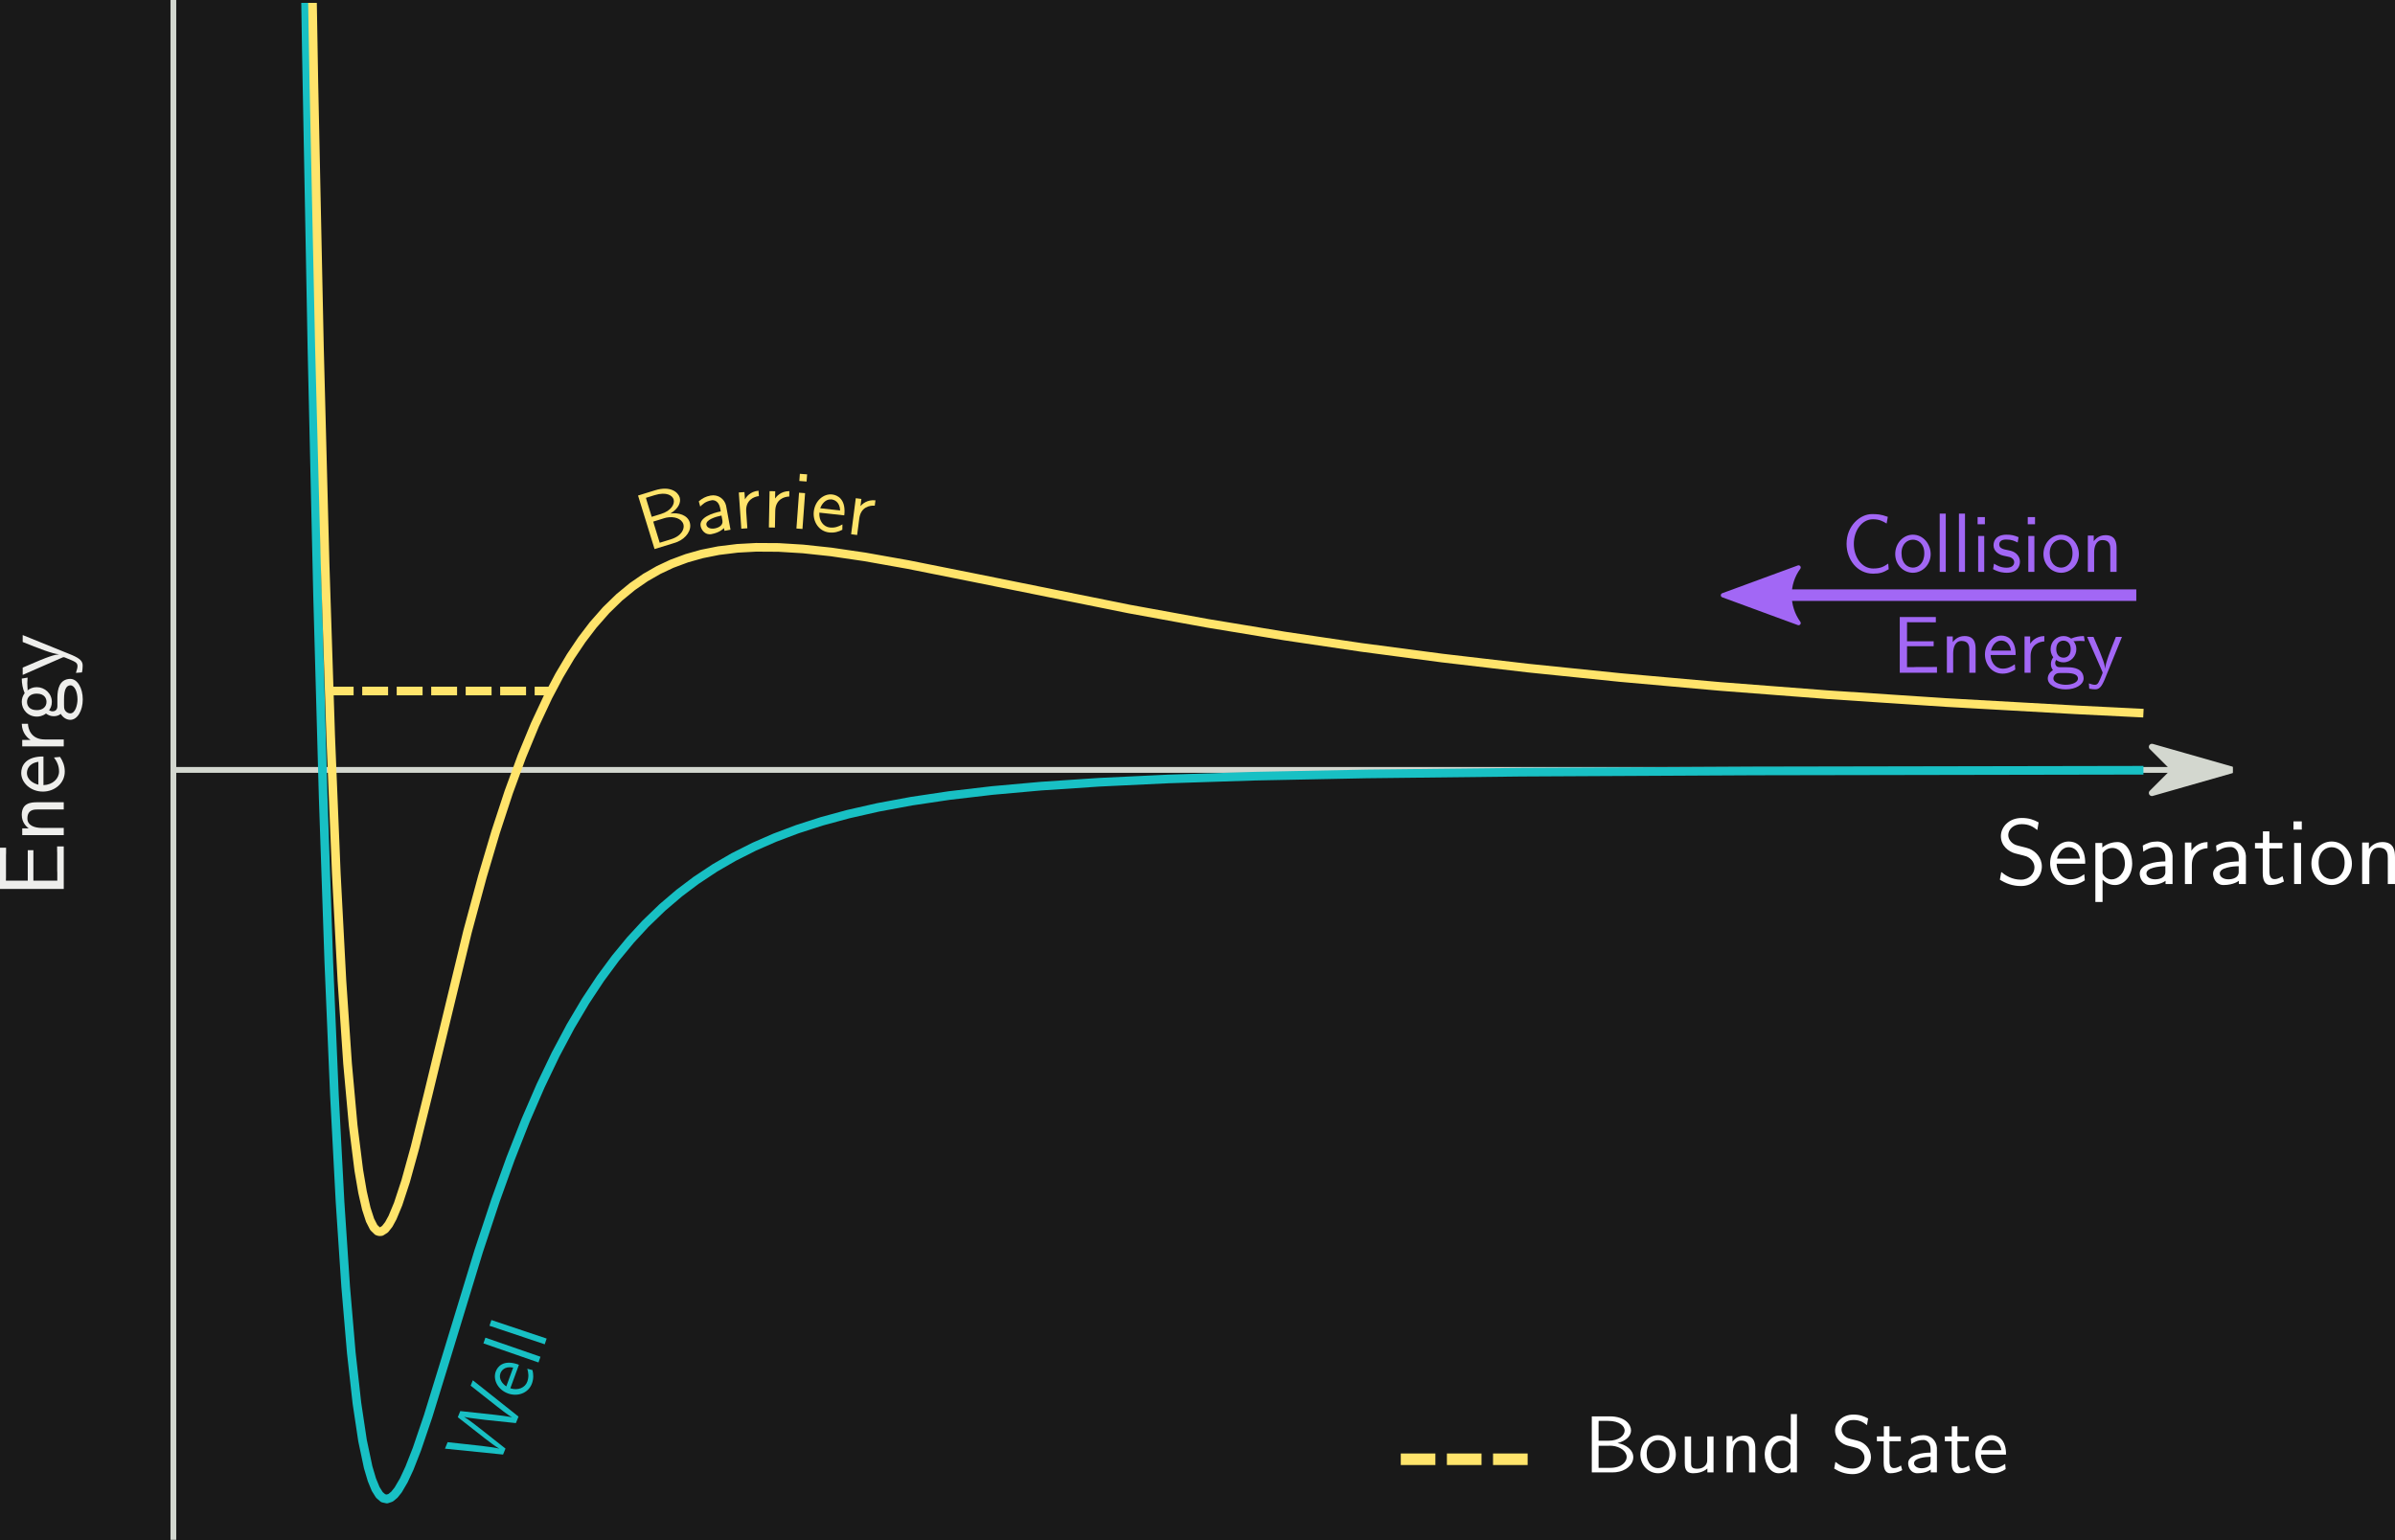
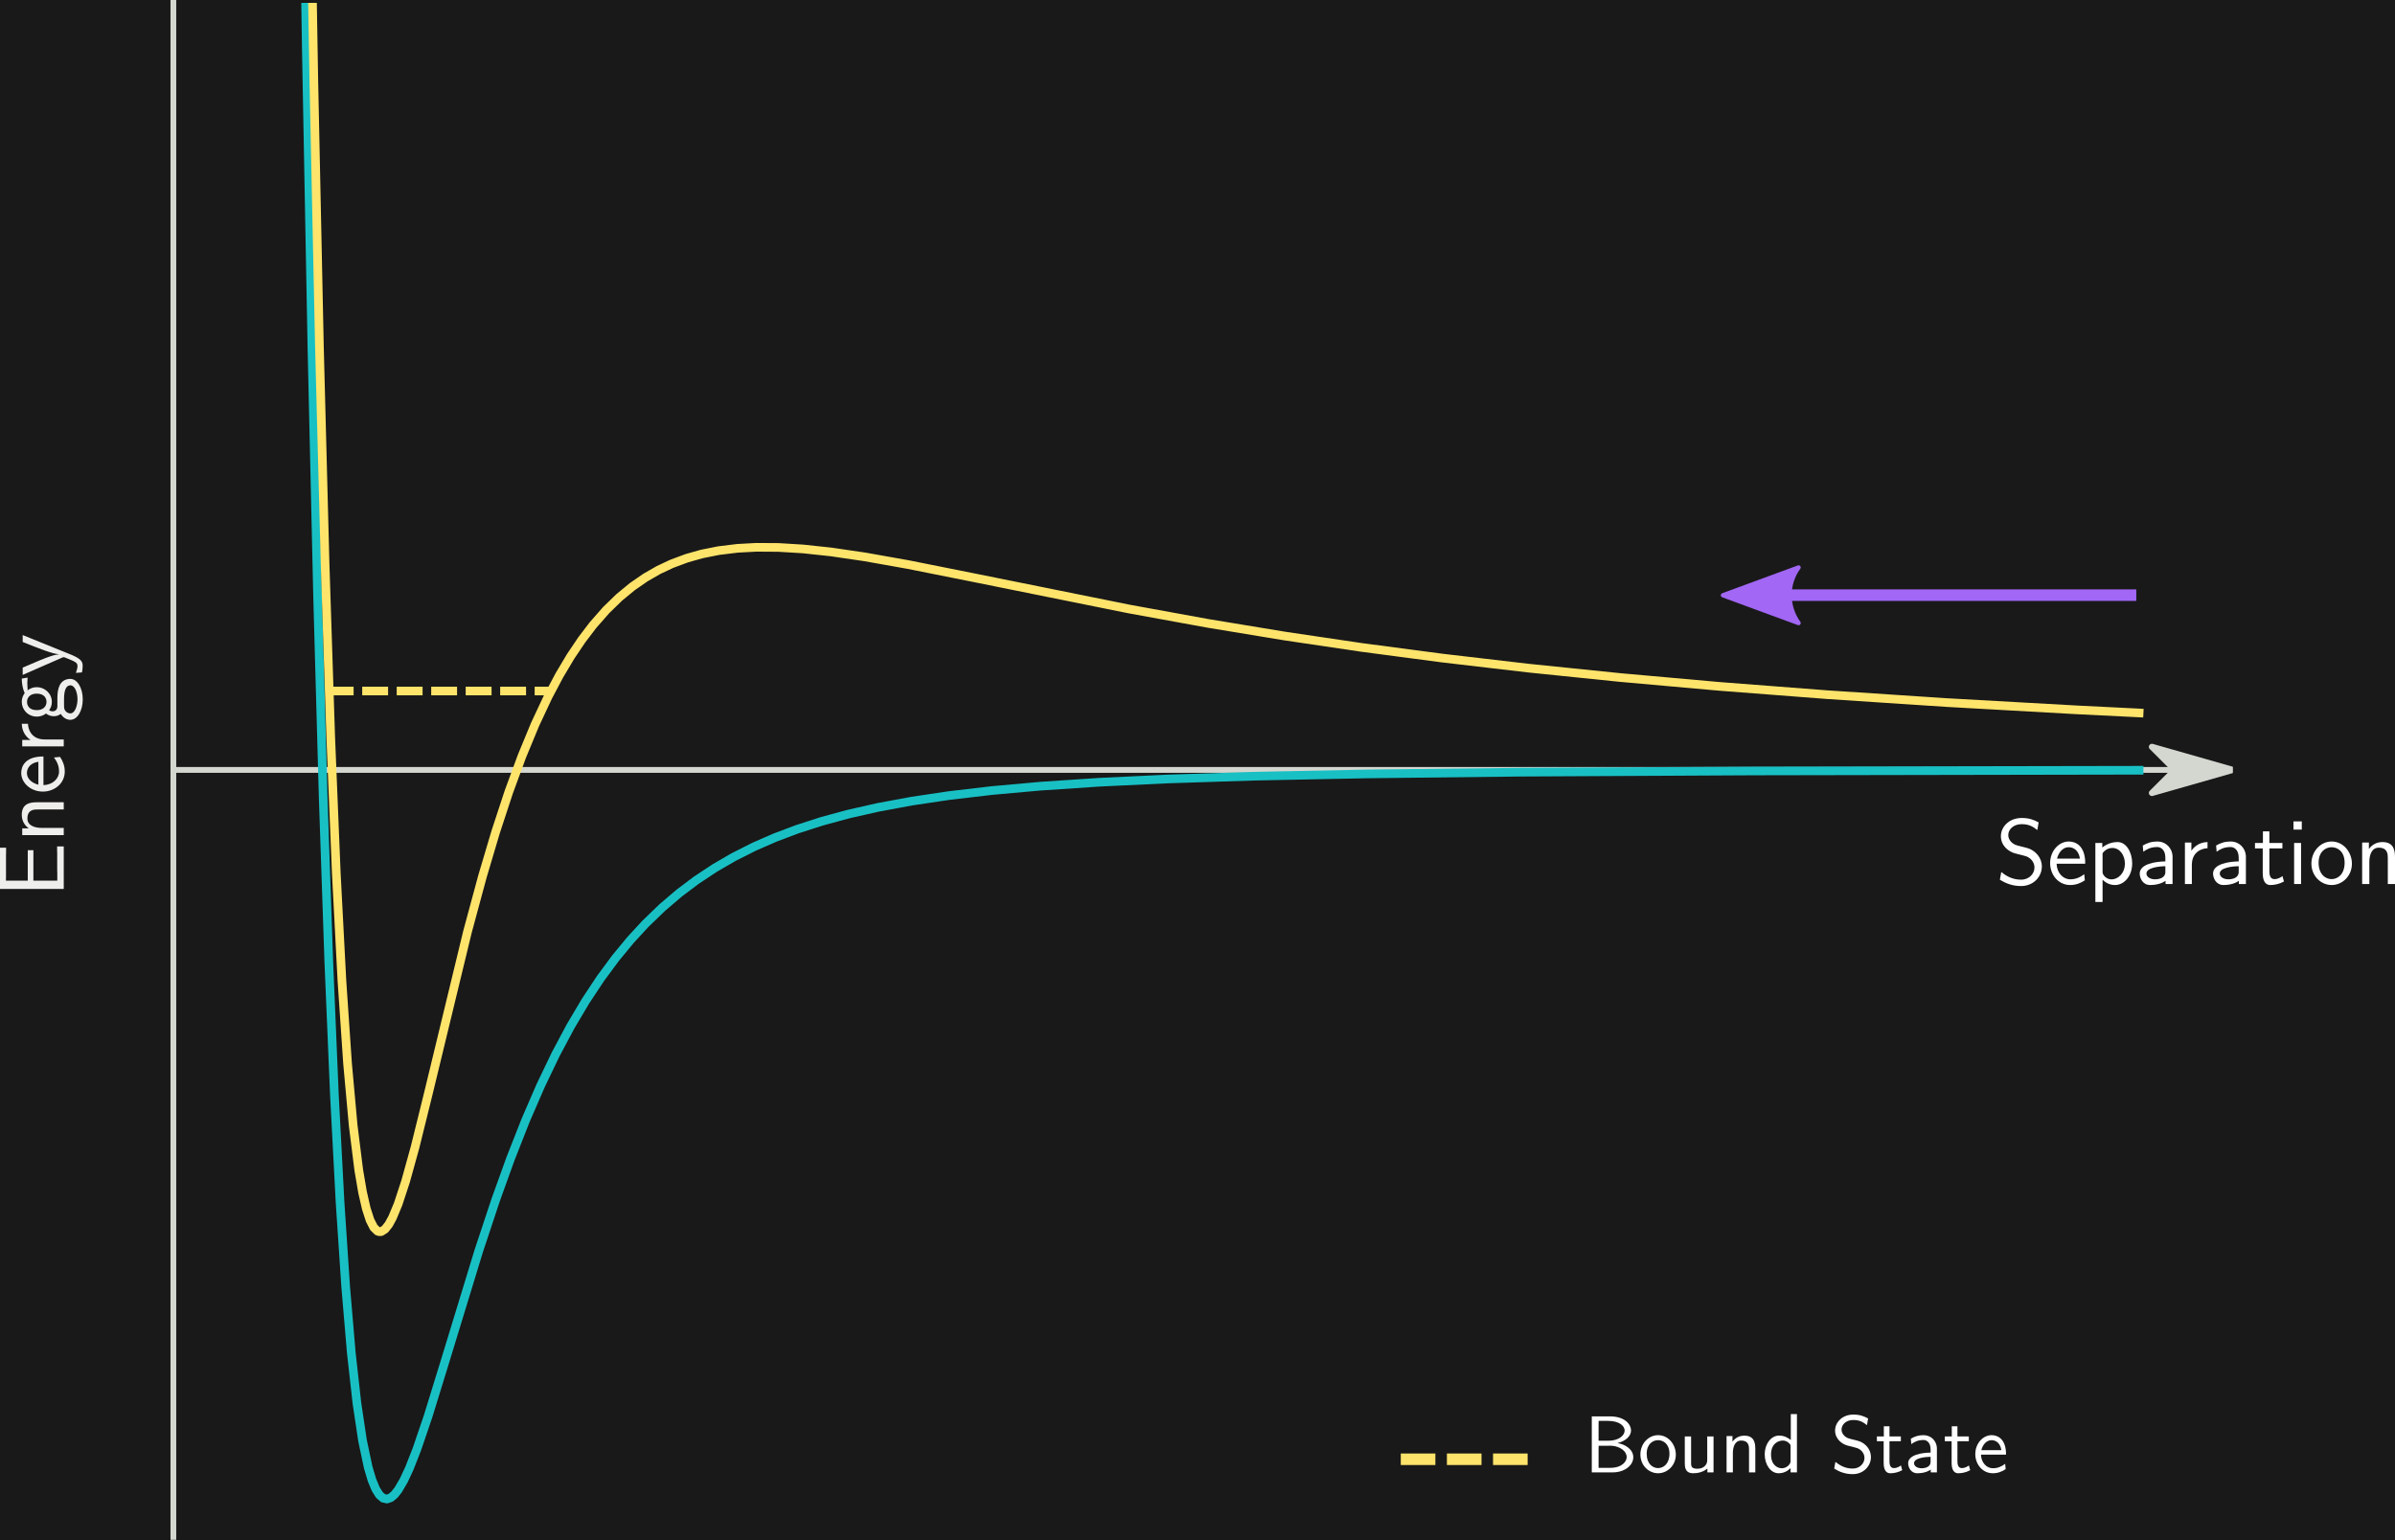
<svg xmlns="http://www.w3.org/2000/svg" height="267.112pt" version="1.1" viewBox="0 0 415.336 267.112" width="415.336pt" id="svg339">
  <defs id="defs6" style="stroke-linecap:butt;stroke-linejoin:round">
    <marker orient="auto" refY="0" refX="0" id="marker1511" style="overflow:visible;stroke-linecap:butt;stroke-linejoin:round">
      <path id="path1033" d="M 0,0 5,-5 -12.5,0 5,5 Z" style="fill:#f62196;fill-opacity:1;fill-rule:evenodd;stroke:#f62196;stroke-width:1pt;stroke-linecap:butt;stroke-linejoin:round;stroke-opacity:1" transform="matrix(0.4,0,0,0.4,4,0)" />
    </marker>
    <marker orient="auto" refY="0" refX="0" id="marker2134" style="overflow:visible;stroke-linecap:butt;stroke-linejoin:round">
      <path id="path2132" d="M 0,0 5,-5 -12.5,0 5,5 Z" style="fill:#d3d7cf;fill-opacity:1;fill-rule:evenodd;stroke:#d3d7cf;stroke-width:1pt;stroke-linecap:butt;stroke-linejoin:round;stroke-opacity:1" transform="matrix(-0.8,0,0,-0.8,-10,0)" />
    </marker>
    <marker orient="auto" refY="0" refX="0" id="Arrow2Mend" style="overflow:visible;stroke-linecap:butt;stroke-linejoin:round">
      <path id="path1329" style="fill:#a267f5;fill-opacity:1;fill-rule:evenodd;stroke:#a267f5;stroke-width:0.625;stroke-linecap:butt;stroke-linejoin:round;stroke-opacity:1" d="M 8.719,4.034 -2.207,0.016 8.719,-4.002 c -1.745,2.372 -1.735,5.617 -6e-7,8.035 z" transform="scale(-0.6)" />
    </marker>
    <marker orient="auto" refY="0" refX="0" id="marker1706" style="overflow:visible;stroke-linecap:butt;stroke-linejoin:round">
      <path id="path1704" d="M 0,0 5,-5 -12.5,0 5,5 Z" style="fill:#000000;fill-opacity:1;fill-rule:evenodd;stroke:#000000;stroke-width:1pt;stroke-linecap:butt;stroke-linejoin:round;stroke-opacity:1" transform="matrix(-0.4,0,0,-0.4,-4,0)" />
    </marker>
    <marker orient="auto" refY="0" refX="0" id="Arrow1Lend" style="overflow:visible;stroke-linecap:butt;stroke-linejoin:round">
      <path id="path1305" d="M 0,0 5,-5 -12.5,0 5,5 Z" style="fill:#000000;fill-opacity:1;fill-rule:evenodd;stroke:#000000;stroke-width:1pt;stroke-linecap:butt;stroke-linejoin:round;stroke-opacity:1" transform="matrix(-0.8,0,0,-0.8,-10,0)" />
    </marker>
    <marker orient="auto" refY="0" refX="0" id="Arrow1Mend" style="overflow:visible;stroke-linecap:butt;stroke-linejoin:round">
      <path id="path1311" d="M 0,0 5,-5 -12.5,0 5,5 Z" style="fill:#f62196;fill-opacity:1;fill-rule:evenodd;stroke:#f62196;stroke-width:1pt;stroke-linecap:butt;stroke-linejoin:round;stroke-opacity:1" transform="matrix(-0.4,0,0,-0.4,-4,0)" />
    </marker>
    <marker orient="auto" refY="0" refX="0" id="Arrow1Mstart" style="overflow:visible;stroke-linecap:butt;stroke-linejoin:round">
      <path id="path1308" d="M 0,0 5,-5 -12.5,0 5,5 Z" style="fill:#000000;fill-opacity:1;fill-rule:evenodd;stroke:#000000;stroke-width:1pt;stroke-linecap:butt;stroke-linejoin:round;stroke-opacity:1" transform="matrix(0.4,0,0,0.4,4,0)" />
    </marker>
    <style type="text/css" id="style4">*{stroke-linecap:butt;stroke-linejoin:round;}</style>
    <clipPath clipPathUnits="userSpaceOnUse" id="clipPath1268" style="stroke-linecap:butt;stroke-linejoin:round">
      <rect id="rect1270" y="107.472" x="57.6" width="357.12" height="200.112" style="stroke-width:0.867;stroke-linecap:butt;stroke-linejoin:round" />
    </clipPath>
  </defs>
  <g id="figure_1" style="stroke-linecap:butt;stroke-linejoin:round" transform="translate(-27.5355,-40.972)">
    <g id="axes_1" style="stroke-linecap:butt;stroke-linejoin:round">
      <rect style="opacity:1;fill:#191919;fill-opacity:1;fill-rule:nonzero;stroke:none;stroke-width:5.287;stroke-linecap:round;stroke-linejoin:miter;stroke-miterlimit:4;stroke-dasharray:none;stroke-dashoffset:0;stroke-opacity:1;paint-order:markers fill stroke" id="rect921" width="423.123" height="276.837" x="22.873" y="35.327" />
      <g id="patch_2" style="stroke-linecap:butt;stroke-linejoin:round" />
      <g id="line2d_19" style="fill:none;fill-opacity:1;stroke:#d3d7cf;stroke-linecap:butt;stroke-linejoin:round;stroke-opacity:1">
        <path clip-path="url(#p95e0666dc2)" d="M 57.6,174.528 H 414.72" style="fill:none;fill-opacity:1;stroke:#d3d7cf;stroke-width:1;stroke-linecap:square;stroke-linejoin:round;stroke-miterlimit:4;stroke-dasharray:none;stroke-opacity:1;marker-end:url(#marker2134)" id="path317" />
      </g>
      <g id="line2d_17" style="stroke-linecap:butt;stroke-linejoin:round">
        <path clip-path="url(#p95e0666dc2)" d="m 79.865,-1 0.792,50.427 0.975,52.01 0.975,42.803 0.975,35.067 0.975,28.567 0.975,23.107 0.975,18.522 0.975,14.675 0.975,11.451 0.975,8.752 0.975,6.497 0.975,4.616 0.65,2.191 0.65,1.578 0.65,1.038 0.65,0.563 0.65,0.146 0.65,-0.219 0.65,-0.538 0.65,-0.815 0.975,-1.663 0.975,-2.096 1.3,-3.313 1.95,-5.735 2.925,-9.494 5.85,-19.158 2.925,-8.819 2.6,-7.223 2.6,-6.611 2.6,-6.005 2.6,-5.425 2.6,-4.883 2.6,-4.385 2.6,-3.93 2.6,-3.52 2.6,-3.151 2.6,-2.821 2.925,-2.822 2.925,-2.493 2.925,-2.205 3.25,-2.154 3.25,-1.884 3.575,-1.804 3.575,-1.562 3.9,-1.47 4.225,-1.36 4.55,-1.239 5.2,-1.18 5.85,-1.086 6.5,-0.969 7.475,-0.876 8.449,-0.759 10.074,-0.673 12.024,-0.573 14.949,-0.481 19.499,-0.392 26.648,-0.3 40.622,-0.213 66.621,-0.122 v 0" style="fill:none;stroke:#18c0c4;stroke-width:1.5;stroke-linecap:square;stroke-linejoin:round;stroke-opacity:1" id="path311" />
      </g>
      <path id="path314" style="fill:none;stroke:#ffe46b;stroke-width:1.5;stroke-linecap:square;stroke-linejoin:round;stroke-opacity:1" d="m 80.999,-1 0.959,55.931 0.975,46.319 0.975,37.431 0.975,30.004 0.975,23.804 0.975,18.633 0.975,14.328 0.975,10.751 0.975,7.786 0.65,3.8 0.65,2.844 0.65,2.006 0.65,1.272 0.65,0.631 0.325,0.101 0.325,-0.029 0.65,-0.412 0.65,-0.831 0.65,-1.191 0.975,-2.35 1.3,-3.957 1.625,-5.87 2.275,-9.198 6.825,-28.201 2.6,-9.622 2.275,-7.663 2.275,-6.928 2.275,-6.203 2.275,-5.509 2.275,-4.859 1.95,-3.685 1.95,-3.277 1.95,-2.902 1.95,-2.559 2.275,-2.592 2.275,-2.211 2.275,-1.872 2.275,-1.571 2.275,-1.304 2.275,-1.069 2.6,-0.968 2.6,-0.734 2.925,-0.585 3.25,-0.398 3.25,-0.177 3.9,0.024 4.225,0.257 4.875,0.522 5.85,0.856 7.475,1.328 11.374,2.271 26.973,5.442 13.649,2.488 13.324,2.199 13.324,1.975 13.974,1.846 14.949,1.746 15.924,1.632 17.224,1.537 18.849,1.452 20.474,1.351 22.749,1.275 10.724,0.532 v 0" clip-path="url(#p95e0666dc2)" />
      <g id="patch_3" style="stroke-width:0.5;stroke-linecap:butt;stroke-linejoin:round;stroke-miterlimit:4;stroke-dasharray:none;fill:#d3d7cf;stroke:#d3d7cf">
        <path d="M 57.6,307.584 V 41.472" style="fill:#d3d7cf;stroke:#d3d7cf;stroke-width:1;stroke-linecap:square;stroke-linejoin:miter;stroke-miterlimit:4;stroke-dasharray:none" id="path320" />
      </g>
      <g id="patch_4" style="stroke-linecap:butt;stroke-linejoin:round" />
-       <g aria-label="Barrier" style="font-style:normal;font-variant:normal;font-weight:normal;font-stretch:normal;font-size:14px;line-height:125%;font-family:'CMU Sans Serif';-inkscape-font-specification:'CMU Sans Serif';letter-spacing:0px;word-spacing:0px;fill:#ffe46b;fill-opacity:1;stroke:none;stroke-width:0.75px;stroke-linecap:butt;stroke-linejoin:miter;stroke-opacity:1" id="text1274">
-         <path d="m 141.048,136.218 3.318,-1.024 c 0.227,-0.07 0.455,-0.14 0.674,-0.237 1.48,-0.618 2.521,-2.038 2.108,-3.376 -0.388,-1.257 -1.941,-1.731 -3.344,-1.532 1.419,-0.863 1.859,-1.951 1.599,-2.794 -0.289,-0.936 -1.655,-2.039 -4.25,-1.238 l -2.97,0.916 z m 0.893,-1.096 -0.978,-3.17 -0.139,-0.499 1.592,-0.491 c 0.227,-0.07 0.451,-0.154 0.686,-0.197 1.295,-0.268 2.636,0.139 2.946,1.142 0.219,0.709 -0.187,2.006 -2.207,2.63 z m -1.387,-4.495 -0.871,-2.823 -0.131,-0.472 1.525,-0.471 c 2.06,-0.636 3.076,0.091 3.274,0.733 0.248,0.803 -0.412,1.988 -2.191,2.537 z" style="fill:#ffe46b;fill-opacity:1;stroke-width:0.75px;stroke-linecap:butt;stroke-linejoin:round" id="path1321" />
-         <path d="m 149.032,132.209 c 0.117,0.633 0.728,1.631 1.884,1.418 1.514,-0.279 2.157,-1.038 2.169,-1.055 l 0.089,0.482 1.046,-0.193 -0.774,-4.199 c -0.282,-1.144 -1.374,-1.968 -2.681,-1.726 -0.867,0.16 -1.46,0.497 -2.05,1.004 l 0.253,0.907 c 0.396,-0.4 0.903,-0.893 1.936,-1.083 0.179,-0.033 0.539,-0.085 0.944,0.253 0.42,0.35 0.507,0.818 0.592,1.201 l 0.086,0.468 c -1.416,0.275 -3.761,1.064 -3.492,2.523 z m 1.003,-0.199 c -0.16,-0.867 1.633,-1.412 2.622,-1.608 l 0.16,0.867 c 0.165,0.895 -0.749,1.263 -1.341,1.372 -0.743,0.137 -1.349,-0.136 -1.44,-0.631 z" style="fill:#ffe46b;fill-opacity:1;stroke-width:0.75px;stroke-linecap:butt;stroke-linejoin:round" id="path1323" />
-         <path d="m 156.093,132.686 1.048,-0.072 -0.199,-2.877 c -0.141,-2.039 1.377,-2.621 2.199,-2.706 l -0.065,-0.936 c -1.479,0.13 -2.153,1.131 -2.353,1.496 l -0.087,-1.257 -0.978,0.068 z" style="fill:#ffe46b;fill-opacity:1;stroke-width:0.75px;stroke-linecap:butt;stroke-linejoin:round" id="path1325" />
-         <path d="m 160.872,132.47 1.05,0.02 0.056,-2.883 c 0.04,-2.044 1.602,-2.489 2.429,-2.501 l 0.018,-0.938 c -1.484,-7.1e-4 -2.245,0.937 -2.475,1.282 l 0.024,-1.26 -0.98,-0.019 z" style="fill:#ffe46b;fill-opacity:1;stroke-width:0.75px;stroke-linecap:butt;stroke-linejoin:round" id="path1327" />
-         <path d="m 165.65,132.654 1.047,0.077 0.455,-6.213 -1.047,-0.077 z m 0.506,-8.245 1.257,0.092 0.091,-1.243 -1.257,-0.092 z" style="fill:#ffe46b;fill-opacity:1;stroke-width:0.75px;stroke-linecap:butt;stroke-linejoin:round" id="path1330" />
-         <path d="m 168.661,129.709 c -0.189,1.726 0.85,3.431 2.673,3.63 0.877,0.096 1.634,-0.131 2.277,-0.469 l 0.017,-0.928 c -0.661,0.378 -1.322,0.63 -2.199,0.534 -1.058,-0.116 -1.904,-1.138 -1.802,-2.577 l 4.314,0.472 0.044,-0.404 c 0.135,-2.394 -1.166,-3.113 -2.154,-3.221 -1.475,-0.161 -2.965,1.098 -3.169,2.963 z m 1.118,-0.568 c 0.228,-0.665 0.899,-1.648 1.956,-1.532 0.404,0.044 1.428,0.339 1.495,1.91 z" style="fill:#ffe46b;fill-opacity:1;stroke-width:0.75px;stroke-linecap:butt;stroke-linejoin:round" id="path1332" />
-         <path d="m 175.137,133.644 1.041,0.135 0.37,-2.86 c 0.262,-2.027 1.864,-2.3 2.687,-2.222 l 0.12,-0.93 c -1.475,-0.163 -2.333,0.686 -2.6,1.005 l 0.162,-1.25 -0.972,-0.126 z" style="fill:#ffe46b;fill-opacity:1;stroke-width:0.75px;stroke-linecap:butt;stroke-linejoin:round" id="path1334" />
-       </g>
-       <g aria-label="Well" style="font-style:normal;font-variant:normal;font-weight:normal;font-stretch:normal;font-size:14px;line-height:125%;font-family:'CMU Sans Serif';-inkscape-font-specification:'CMU Sans Serif';letter-spacing:0px;word-spacing:0px;fill:#18c0c4;fill-opacity:1;stroke:none;stroke-width:0.75px;stroke-linecap:butt;stroke-linejoin:miter;stroke-opacity:1" id="text1278">
-         <path d="m 104.7,292.273 10.075,1.022 0.423,-1.037 -4.439,-3.502 c -0.021,-0.024 -2.199,-1.727 -2.748,-2.012 0.716,0.171 0.716,0.171 3.639,0.53 l 5.349,0.562 0.46,-1.128 -7.925,-6.298 -0.38,0.933 4.633,3.657 c 0.127,0.097 2.005,1.573 2.559,1.844 l -0.358,-0.086 -1.125,-0.171 -1.553,-0.195 -5.952,-0.641 -0.433,1.063 4.63,3.625 c 0.761,0.582 2.015,1.547 2.578,1.836 -0.597,-0.168 -1.529,-0.291 -3.083,-0.485 l -5.89,-0.646 z" style="fill:#18c0c4;fill-opacity:1;stroke-width:0.75px;stroke-linecap:butt;stroke-linejoin:round" id="path1350" />
-         <path d="m 115.62,282.691 c 1.63,0.597 3.534,-0.003 4.165,-1.725 0.303,-0.828 0.265,-1.618 0.09,-2.323 l -0.897,-0.239 c 0.209,0.733 0.294,1.435 -0.009,2.263 -0.366,0.999 -1.561,1.575 -2.934,1.132 l 1.493,-4.075 -0.381,-0.14 c -2.291,-0.705 -3.302,0.386 -3.644,1.319 -0.51,1.393 0.355,3.142 2.117,3.787 z m -0.283,-1.222 c -0.591,-0.381 -1.385,-1.268 -1.019,-2.267 0.14,-0.381 0.672,-1.305 2.213,-0.994 z" style="fill:#18c0c4;fill-opacity:1;stroke-width:0.75px;stroke-linecap:butt;stroke-linejoin:round" id="path1352" />
-         <path d="m 120.921,277.32 0.344,-0.992 -9.55,-3.311 -0.344,0.992 z" style="fill:#18c0c4;fill-opacity:1;stroke-width:0.75px;stroke-linecap:butt;stroke-linejoin:round" id="path1354" />
-         <path d="m 122.001,274.168 0.334,-0.995 -9.582,-3.217 -0.334,0.995 z" style="fill:#18c0c4;fill-opacity:1;stroke-width:0.75px;stroke-linecap:butt;stroke-linejoin:round" id="path1356" />
-       </g>
      <path style="fill:none;fill-rule:evenodd;stroke:none;stroke-width:0.75px;stroke-linecap:butt;stroke-linejoin:miter;stroke-opacity:1" d="m 139.8,136.728 c 17.068,-6.109 23.151,-4.704 46.955,-1.538" id="path1284" />
      <path style="fill:none;fill-rule:evenodd;stroke:none;stroke-width:0.75px;stroke-linecap:butt;stroke-linejoin:miter;stroke-opacity:1" d="m 288.825,86.58 c 34.812,4.411 71.043,6.756 105.855,8.752" id="path1290" />
      <path style="fill:none;fill-rule:evenodd;stroke:none;stroke-width:0.75px;stroke-linecap:butt;stroke-linejoin:miter;stroke-opacity:1" d="m 113.573,296.09 c 3.807,-9.085 7.31,-16.859 15.221,-43.656" id="path1295" />
      <path style="fill:none;fill-rule:evenodd;stroke:#a267f5;stroke-width:2;stroke-linecap:butt;stroke-linejoin:miter;stroke-miterlimit:4;stroke-dasharray:none;stroke-opacity:1;marker-end:url(#Arrow2Mend)" d="M 398.006,144.213 H 328.977" id="path1300" />
-       <g aria-label="Collision Energy" style="font-style:normal;font-variant:normal;font-weight:normal;font-stretch:normal;font-size:14px;line-height:125%;font-family:'CMU Sans Serif';-inkscape-font-specification:'CMU Sans Serif';letter-spacing:0px;word-spacing:0px;fill:#a267f5;fill-opacity:1;stroke:none;stroke-width:0.75px;stroke-linecap:butt;stroke-linejoin:miter;stroke-opacity:1" id="text1928">
-         <path d="m 347.764,135.319 c 0,2.688 1.834,5.166 4.592,5.166 1.176,0 1.736,-0.182 2.716,-0.77 l -0.084,-0.98 c -0.7,0.448 -1.176,0.854 -2.618,0.854 -1.918,0 -3.346,-1.904 -3.346,-4.27 0,-2.352 1.428,-4.27 3.304,-4.27 1.106,0 1.694,0.322 2.38,0.742 l 0.21,-1.162 c -1.246,-0.462 -1.876,-0.476 -2.772,-0.476 -2.002,0 -4.382,1.988 -4.382,5.166 z" style="text-align:end;text-anchor:end;fill:#a267f5;fill-opacity:1;stroke-width:0.75px;stroke-linecap:butt;stroke-linejoin:round" id="path1415" />
-         <path d="m 356.201,137.083 c 0,1.904 1.47,3.248 3.066,3.248 1.596,0 3.08,-1.33 3.08,-3.234 0,-1.75 -1.288,-3.374 -3.08,-3.374 -1.652,0 -3.066,1.456 -3.066,3.36 z m 1.092,-0.14 c 0,-1.694 1.078,-2.352 1.974,-2.352 0.896,0 1.974,0.644 1.974,2.352 0,1.75 -1.036,2.492 -1.974,2.492 -0.924,0 -1.974,-0.728 -1.974,-2.492 z" style="text-align:end;text-anchor:end;fill:#a267f5;fill-opacity:1;stroke-width:0.75px;stroke-linecap:butt;stroke-linejoin:round" id="path1417" />
-         <path d="m 363.915,140.177 h 1.05 v -10.108 h -1.05 z" style="text-align:end;text-anchor:end;fill:#a267f5;fill-opacity:1;stroke-width:0.75px;stroke-linecap:butt;stroke-linejoin:round" id="path1419" />
-         <path d="m 367.251,140.177 h 1.05 v -10.108 h -1.05 z" style="text-align:end;text-anchor:end;fill:#a267f5;fill-opacity:1;stroke-width:0.75px;stroke-linecap:butt;stroke-linejoin:round" id="path1421" />
-         <path d="m 370.587,140.177 h 1.05 v -6.23 h -1.05 z m -0.098,-8.26 h 1.26 v -1.246 h -1.26 z" style="text-align:end;text-anchor:end;fill:#a267f5;fill-opacity:1;stroke-width:0.75px;stroke-linecap:butt;stroke-linejoin:round" id="path1423" />
-         <path d="m 373.167,139.701 c 1.05,0.574 1.904,0.63 2.38,0.63 1.876,0 2.282,-1.162 2.282,-1.932 0,-0.91 -0.644,-1.498 -1.218,-1.75 -0.868,-0.392 -2.366,-0.21 -2.366,-1.232 0,-0.35 0.21,-0.854 1.176,-0.854 1.008,0 1.456,0.252 2.016,0.518 l 0.154,-0.924 c -0.77,-0.322 -1.26,-0.434 -2.044,-0.434 -1.904,0 -2.296,1.106 -2.296,1.848 0,0.98 0.84,1.526 1.456,1.722 0.434,0.14 1.036,0.21 1.344,0.308 0.28,0.084 0.784,0.364 0.784,0.896 0,0.378 -0.252,0.952 -1.302,0.952 -1.134,0 -1.806,-0.476 -2.198,-0.7 z" style="text-align:end;text-anchor:end;fill:#a267f5;fill-opacity:1;stroke-width:0.75px;stroke-linecap:butt;stroke-linejoin:round" id="path1425" />
-         <path d="m 379.283,140.177 h 1.05 v -6.23 h -1.05 z m -0.098,-8.26 h 1.26 v -1.246 h -1.26 z" style="text-align:end;text-anchor:end;fill:#a267f5;fill-opacity:1;stroke-width:0.75px;stroke-linecap:butt;stroke-linejoin:round" id="path1427" />
-         <path d="m 381.905,137.083 c 0,1.904 1.47,3.248 3.066,3.248 1.596,0 3.08,-1.33 3.08,-3.234 0,-1.75 -1.288,-3.374 -3.08,-3.374 -1.652,0 -3.066,1.456 -3.066,3.36 z m 1.092,-0.14 c 0,-1.694 1.078,-2.352 1.974,-2.352 0.896,0 1.974,0.644 1.974,2.352 0,1.75 -1.036,2.492 -1.974,2.492 -0.924,0 -1.974,-0.728 -1.974,-2.492 z" style="text-align:end;text-anchor:end;fill:#a267f5;fill-opacity:1;stroke-width:0.75px;stroke-linecap:butt;stroke-linejoin:round" id="path1429" />
-         <path d="m 389.605,140.177 h 1.092 v -3.36 c 0,-1.036 0.35,-2.156 1.428,-2.156 1.372,0 1.372,1.05 1.372,1.582 v 3.934 h 1.092 v -4.032 c 0,-0.98 -0.126,-2.338 -1.918,-2.338 -1.232,0 -1.848,0.798 -2.044,1.05 v -0.98 h -1.022 z" style="text-align:end;text-anchor:end;fill:#a267f5;fill-opacity:1;stroke-width:0.75px;stroke-linecap:butt;stroke-linejoin:round" id="path1431" />
-         <path d="m 356.988,157.677 h 6.454 v -1.008 h -0.644 l -0.308,0.014 h -2.716 l -0.336,0.014 h -1.19 v -3.626 h 4.62 v -0.854 h -4.62 v -3.318 l 0.49,0.014 h 3.36 l 0.35,0.014 h 0.798 v -0.924 h -6.258 z" style="text-align:end;text-anchor:end;fill:#a267f5;fill-opacity:1;stroke-width:0.75px;stroke-linecap:butt;stroke-linejoin:round" id="path1433" />
-         <path d="m 365.159,157.677 h 1.092 v -3.36 c 0,-1.036 0.35,-2.156 1.428,-2.156 1.372,0 1.372,1.05 1.372,1.582 v 3.934 h 1.092 v -4.032 c 0,-0.98 -0.126,-2.338 -1.918,-2.338 -1.232,0 -1.848,0.798 -2.044,1.05 v -0.98 h -1.022 z" style="text-align:end;text-anchor:end;fill:#a267f5;fill-opacity:1;stroke-width:0.75px;stroke-linecap:butt;stroke-linejoin:round" id="path1435" />
-         <path d="m 371.761,154.513 c 0,1.736 1.218,3.318 3.052,3.318 0.882,0 1.61,-0.308 2.212,-0.714 l -0.084,-0.924 c -0.616,0.448 -1.246,0.77 -2.128,0.77 -1.064,0 -2.016,-0.924 -2.072,-2.366 h 4.34 v -0.406 c -0.126,-2.394 -1.498,-2.968 -2.492,-2.968 -1.484,0 -2.828,1.414 -2.828,3.29 z m 1.05,-0.686 c 0.154,-0.686 0.714,-1.736 1.778,-1.736 0.406,0 1.456,0.182 1.694,1.736 z" style="text-align:end;text-anchor:end;fill:#a267f5;fill-opacity:1;stroke-width:0.75px;stroke-linecap:butt;stroke-linejoin:round" id="path1437" />
-         <path d="m 378.626,157.677 h 1.05 v -2.884 c 0,-2.044 1.554,-2.52 2.38,-2.548 v -0.938 c -1.484,0.028 -2.226,0.98 -2.45,1.33 v -1.26 h -0.98 z" style="text-align:end;text-anchor:end;fill:#a267f5;fill-opacity:1;stroke-width:0.75px;stroke-linecap:butt;stroke-linejoin:round" id="path1439" />
-         <path d="m 382.656,158.671 c 0,1.078 1.386,1.89 3.108,1.89 1.708,0 3.108,-0.812 3.108,-1.904 0,-0.168 -0.028,-0.35 -0.07,-0.518 -0.392,-1.4 -2.1,-1.428 -3.024,-1.428 h -1.05 c -0.672,0 -0.784,-0.476 -0.784,-0.742 0,-0.098 0.014,-0.238 0.154,-0.518 0.308,0.196 0.658,0.42 1.274,0.42 1.302,0 2.24,-1.092 2.24,-2.282 0,-0.602 -0.182,-1.008 -0.546,-1.498 l 0.126,0.112 c 0.252,-0.014 0.686,-0.056 1.05,-0.056 0.28,0 0.546,0.014 0.826,0.042 l -0.154,-0.882 c -0.756,0 -1.498,0.14 -2.198,0.434 l 0.028,0.028 c -0.462,-0.322 -0.854,-0.462 -1.372,-0.462 -1.148,0 -2.226,0.924 -2.226,2.282 0,0.28 0.042,0.84 0.462,1.386 v 0.014 c -0.252,0.336 -0.406,0.714 -0.406,1.176 0,0.448 0.126,0.742 0.35,1.064 -0.546,0.322 -0.896,0.868 -0.896,1.442 z m 0.98,0 c 0,-0.406 0.308,-0.882 0.882,-0.938 l 0.406,-0.014 h 0.882 c 1.512,0 2.086,0.392 2.086,0.966 0,0.644 -1.008,1.078 -2.142,1.078 -0.77,0 -2.114,-0.308 -2.114,-1.092 z m 0.49,-5.082 c 0,-1.19 0.742,-1.484 1.246,-1.484 0.756,0 1.26,0.56 1.26,1.47 0,1.19 -0.742,1.484 -1.246,1.484 -0.756,0 -1.26,-0.56 -1.26,-1.47 z" style="text-align:end;text-anchor:end;fill:#a267f5;fill-opacity:1;stroke-width:0.75px;stroke-linecap:butt;stroke-linejoin:round" id="path1441" />
-         <path d="m 389.474,151.447 2.618,5.978 c 0.056,0.112 0.07,0.168 0.07,0.238 0,0.056 -0.014,0.126 -0.056,0.224 -0.602,1.456 -0.714,1.876 -1.302,1.876 -0.238,0 -0.546,-0.084 -1.022,-0.238 l 0.07,0.91 c 0.336,0.084 0.756,0.112 1.022,0.112 0.644,0 1.05,-0.322 1.61,-1.61 l 3.038,-7.49 h -1.05 c -0.924,2.296 -1.834,4.578 -1.862,5.53 -0.126,-0.798 -0.126,-1.176 -2.03,-5.53 z" style="text-align:end;text-anchor:end;fill:#a267f5;fill-opacity:1;stroke-width:0.75px;stroke-linecap:butt;stroke-linejoin:round" id="path1443" />
-       </g>
      <path style="fill:none;fill-rule:evenodd;stroke:#ffe46b;stroke-width:1.495;stroke-linecap:butt;stroke-linejoin:miter;stroke-miterlimit:4;stroke-dasharray:4.486, 1.495;stroke-dashoffset:0;stroke-opacity:1" d="M 84.371,160.841 H 122.939" id="path1942" />
      <g id="g1971" transform="translate(191.1307,278.1803)" style="stroke-linecap:butt;stroke-linejoin:round">
        <g aria-label="Bound State" style="font-style:normal;font-variant:normal;font-weight:normal;font-stretch:normal;font-size:14px;line-height:125%;font-family:'CMU Sans Serif';-inkscape-font-specification:'CMU Sans Serif';letter-spacing:0px;word-spacing:0px;fill:#ffffff;fill-opacity:1;stroke:none;stroke-width:0.75px;stroke-linecap:butt;stroke-linejoin:miter;stroke-opacity:1" id="text1948">
          <path d="m 112.451,18.204 h 3.472 c 0.238,0 0.476,0 0.714,-0.028 1.596,-0.154 3.01,-1.204 3.01,-2.604 0,-1.316 -1.344,-2.226 -2.744,-2.45 1.61,-0.406 2.352,-1.316 2.352,-2.198 0,-0.98 -0.98,-2.436 -3.696,-2.436 h -3.108 z m 1.176,-0.784 v -3.318 l 0.014,-0.518 h 1.666 c 0.238,0 0.476,-0.014 0.714,0.014 1.316,0.126 2.478,0.91 2.478,1.96 0,0.742 -0.77,1.862 -2.884,1.862 z m 0,-4.704 V 9.762 l 0.014,-0.49 h 1.596 c 2.156,0 2.912,0.994 2.912,1.666 0,0.84 -0.98,1.778 -2.842,1.778 z" style="fill:#ffffff;stroke-width:0.75px;stroke-linecap:butt;stroke-linejoin:round" id="path1467" />
          <path d="m 120.878,15.11 c 0,1.904 1.47,3.248 3.066,3.248 1.596,0 3.08,-1.33 3.08,-3.234 0,-1.75 -1.288,-3.374 -3.08,-3.374 -1.652,0 -3.066,1.456 -3.066,3.36 z m 1.092,-0.14 c 0,-1.694 1.078,-2.352 1.974,-2.352 0.896,0 1.974,0.644 1.974,2.352 0,1.75 -1.036,2.492 -1.974,2.492 -0.924,0 -1.974,-0.728 -1.974,-2.492 z" style="fill:#ffffff;stroke-width:0.75px;stroke-linecap:butt;stroke-linejoin:round" id="path1469" />
          <path d="m 128.578,16.496 c 0,0.728 0,1.862 1.47,1.862 0.77,0 1.722,-0.196 2.45,-0.826 v 0.672 h 1.064 v -6.23 h -1.092 v 3.92 c 0,0.14 0,0.266 -0.014,0.406 -0.07,0.602 -0.616,1.274 -1.666,1.274 -0.952,0 -1.106,-0.308 -1.12,-0.91 v -4.69 h -1.092 z" style="fill:#ffffff;stroke-width:0.75px;stroke-linecap:butt;stroke-linejoin:round" id="path1471" />
          <path d="m 135.824,18.204 h 1.092 v -3.36 c 0,-1.036 0.35,-2.156 1.428,-2.156 1.372,0 1.372,1.05 1.372,1.582 v 3.934 h 1.092 v -4.032 c 0,-0.98 -0.126,-2.338 -1.918,-2.338 -1.232,0 -1.848,0.798 -2.044,1.05 v -0.98 h -1.022 z" style="fill:#ffffff;stroke-width:0.75px;stroke-linecap:butt;stroke-linejoin:round" id="path1473" />
          <path d="m 142.44,15.11 c 0,1.666 0.98,3.248 2.408,3.248 0.924,0 1.596,-0.42 2.072,-0.882 v 0.728 h 1.106 V 8.096 h -1.064 v 4.494 c -0.49,-0.392 -1.148,-0.77 -2.03,-0.77 -1.386,0 -2.492,1.442 -2.492,3.29 z m 1.092,-0.014 c 0,-1.834 1.218,-2.408 2.03,-2.408 h 0.028 c 0.154,0 0.602,0.014 1.036,0.42 0.252,0.238 0.294,0.322 0.294,0.546 v 2.674 c 0,0.434 -0.658,1.162 -1.498,1.162 -0.756,0 -1.89,-0.546 -1.89,-2.394 z" style="fill:#ffffff;stroke-width:0.75px;stroke-linecap:butt;stroke-linejoin:round" id="path1475" />
          <path d="m 154.488,17.546 c 0.882,0.56 1.918,0.966 3.206,0.966 1.918,0 3.164,-1.442 3.164,-2.954 0,-1.4 -0.98,-2.324 -1.876,-2.702 -0.504,-0.21 -1.694,-0.42 -2.1,-0.588 -0.616,-0.252 -1.12,-0.812 -1.12,-1.498 0,-0.826 0.756,-1.652 2.03,-1.652 1.148,0 1.736,0.392 2.38,0.896 l 0.196,-1.162 c -0.728,-0.392 -1.428,-0.672 -2.562,-0.672 -1.974,0 -3.164,1.4 -3.164,2.758 0,1.456 1.162,2.352 2.156,2.618 1.218,0.322 1.4,0.336 1.736,0.462 0.714,0.294 1.204,0.938 1.204,1.68 0,0.91 -0.77,1.848 -2.044,1.848 -1.386,0 -2.324,-0.63 -2.996,-1.162 z" style="fill:#ffffff;stroke-width:0.75px;stroke-linecap:butt;stroke-linejoin:round" id="path1477" />
          <path d="m 161.89,12.8 h 1.176 v 3.766 c 0,1.54 0.686,1.792 1.148,1.792 0.63,0 1.344,-0.14 2.072,-0.532 l -0.224,-0.826 c -0.196,0.14 -0.63,0.462 -1.232,0.462 -0.728,0 -0.756,-0.826 -0.756,-1.218 v -3.444 h 1.974 v -0.826 h -1.974 v -1.764 h -0.98 v 1.764 h -1.204 z" style="fill:#ffffff;stroke-width:0.75px;stroke-linecap:butt;stroke-linejoin:round" id="path1479" />
          <path d="m 167.313,16.622 c 0,0.644 0.42,1.736 1.596,1.736 1.54,0 2.31,-0.63 2.324,-0.644 v 0.49 h 1.064 v -4.27 c -0.07,-1.176 -0.994,-2.184 -2.324,-2.184 -0.882,0 -1.526,0.224 -2.198,0.616 l 0.084,0.938 c 0.462,-0.322 1.05,-0.714 2.1,-0.714 0.182,0 0.546,0.014 0.882,0.42 0.35,0.42 0.35,0.896 0.364,1.288 v 0.476 c -1.442,0.014 -3.892,0.364 -3.892,1.848 z m 1.022,-0.014 c 0,-0.882 1.862,-1.092 2.87,-1.106 v 0.882 c 0,0.91 -0.966,1.106 -1.568,1.106 -0.756,0 -1.302,-0.378 -1.302,-0.882 z" style="fill:#ffffff;stroke-width:0.75px;stroke-linecap:butt;stroke-linejoin:round" id="path1481" />
          <path d="m 173.675,12.8 h 1.176 v 3.766 c 0,1.54 0.686,1.792 1.148,1.792 0.63,0 1.344,-0.14 2.072,-0.532 l -0.224,-0.826 c -0.196,0.14 -0.63,0.462 -1.232,0.462 -0.728,0 -0.756,-0.826 -0.756,-1.218 v -3.444 h 1.974 v -0.826 h -1.974 v -1.764 h -0.98 v 1.764 h -1.204 z" style="fill:#ffffff;stroke-width:0.75px;stroke-linecap:butt;stroke-linejoin:round" id="path1483" />
          <path d="m 178.958,15.04 c 0,1.736 1.218,3.318 3.052,3.318 0.882,0 1.61,-0.308 2.212,-0.714 l -0.084,-0.924 c -0.616,0.448 -1.246,0.77 -2.128,0.77 -1.064,0 -2.016,-0.924 -2.072,-2.366 h 4.34 v -0.406 c -0.126,-2.394 -1.498,-2.968 -2.492,-2.968 -1.484,0 -2.828,1.414 -2.828,3.29 z m 1.05,-0.686 c 0.154,-0.686 0.714,-1.736 1.778,-1.736 0.406,0 1.456,0.182 1.694,1.736 z" style="fill:#ffffff;stroke-width:0.75px;stroke-linecap:butt;stroke-linejoin:round" id="path1485" />
        </g>
        <path id="path1965" d="m 79.325,15.929 h 22.314" style="fill:none;fill-rule:evenodd;stroke:#ffe46b;stroke-width:2;stroke-linecap:butt;stroke-linejoin:miter;stroke-miterlimit:4;stroke-dasharray:6, 2;stroke-dashoffset:0;stroke-opacity:1" />
      </g>
      <g aria-label="Energy" transform="rotate(-90)" style="font-style:normal;font-variant:normal;font-weight:normal;font-stretch:normal;font-size:14px;line-height:125%;font-family:'CMU Sans Serif';-inkscape-font-specification:'CMU Sans Serif';letter-spacing:0px;word-spacing:0px;fill:#eeeeec;fill-opacity:1;stroke:none;stroke-width:0.75px;stroke-linecap:butt;stroke-linejoin:miter;stroke-opacity:1" id="text2110">
        <path d="m -195.174,38.591 h 7.376 v -1.152 h -0.736 l -0.352,0.016 h -3.104 l -0.384,0.016 h -1.36 v -4.144 h 5.28 v -0.976 h -5.28 v -3.792 l 0.56,0.016 h 3.84 l 0.4,0.016 h 0.912 v -1.056 h -7.152 z" style="font-size:16px;fill:#eeeeec;stroke-width:0.75px;stroke-linecap:butt;stroke-linejoin:round" id="path1337" />
        <path d="m -185.836,38.591 h 1.248 v -3.84 c 0,-1.184 0.4,-2.464 1.632,-2.464 1.568,0 1.568,1.2 1.568,1.808 v 4.496 h 1.248 v -4.608 c 0,-1.12 -0.144,-2.672 -2.192,-2.672 -1.408,0 -2.112,0.912 -2.336,1.2 v -1.12 h -1.168 z" style="font-size:16px;fill:#eeeeec;stroke-width:0.75px;stroke-linecap:butt;stroke-linejoin:round" id="path1339" />
        <path d="m -178.29,34.975 c 0,1.984 1.392,3.792 3.488,3.792 1.008,0 1.84,-0.352 2.528,-0.816 l -0.096,-1.056 c -0.704,0.512 -1.424,0.88 -2.432,0.88 -1.216,0 -2.304,-1.056 -2.368,-2.704 h 4.96 v -0.464 c -0.144,-2.736 -1.712,-3.392 -2.848,-3.392 -1.696,0 -3.232,1.616 -3.232,3.76 z m 1.2,-0.784 c 0.176,-0.784 0.816,-1.984 2.032,-1.984 0.464,0 1.664,0.208 1.936,1.984 z" style="font-size:16px;fill:#eeeeec;stroke-width:0.75px;stroke-linecap:butt;stroke-linejoin:round" id="path1341" />
        <path d="m -170.445,38.591 h 1.2 v -3.296 c 0,-2.336 1.776,-2.88 2.72,-2.912 v -1.072 c -1.696,0.032 -2.544,1.12 -2.8,1.52 v -1.44 h -1.12 z" style="font-size:16px;fill:#eeeeec;stroke-width:0.75px;stroke-linecap:butt;stroke-linejoin:round" id="path1343" />
        <path d="m -165.84,39.727 c 0,1.232 1.584,2.16 3.552,2.16 1.952,0 3.552,-0.928 3.552,-2.176 0,-0.192 -0.032,-0.4 -0.08,-0.592 -0.448,-1.6 -2.4,-1.632 -3.456,-1.632 h -1.2 c -0.768,0 -0.896,-0.544 -0.896,-0.848 0,-0.112 0.016,-0.272 0.176,-0.592 0.352,0.224 0.752,0.48 1.456,0.48 1.488,0 2.56,-1.248 2.56,-2.608 0,-0.688 -0.208,-1.152 -0.624,-1.712 l 0.144,0.128 c 0.288,-0.016 0.784,-0.064 1.2,-0.064 0.32,0 0.624,0.016 0.944,0.048 l -0.176,-1.008 c -0.864,0 -1.712,0.16 -2.512,0.496 l 0.032,0.032 c -0.528,-0.368 -0.976,-0.528 -1.568,-0.528 -1.312,0 -2.544,1.056 -2.544,2.608 0,0.32 0.048,0.96 0.528,1.584 v 0.016 c -0.288,0.384 -0.464,0.816 -0.464,1.344 0,0.512 0.144,0.848 0.4,1.216 -0.624,0.368 -1.024,0.992 -1.024,1.648 z m 1.12,0 c 0,-0.464 0.352,-1.008 1.008,-1.072 l 0.464,-0.016 h 1.008 c 1.728,0 2.384,0.448 2.384,1.104 0,0.736 -1.152,1.232 -2.448,1.232 -0.88,0 -2.416,-0.352 -2.416,-1.248 z m 0.56,-5.808 c 0,-1.36 0.848,-1.696 1.424,-1.696 0.864,0 1.44,0.64 1.44,1.68 0,1.36 -0.848,1.696 -1.424,1.696 -0.864,0 -1.44,-0.64 -1.44,-1.68 z" style="font-size:16px;fill:#eeeeec;stroke-width:0.75px;stroke-linecap:butt;stroke-linejoin:round" id="path1345" />
        <path d="m -158.048,31.471 2.992,6.832 c 0.064,0.128 0.08,0.192 0.08,0.272 0,0.064 -0.016,0.144 -0.064,0.256 -0.688,1.664 -0.816,2.144 -1.488,2.144 -0.272,0 -0.624,-0.096 -1.168,-0.272 l 0.08,1.04 c 0.384,0.096 0.864,0.128 1.168,0.128 0.736,0 1.2,-0.368 1.84,-1.84 l 3.472,-8.56 h -1.2 c -1.056,2.624 -2.096,5.232 -2.128,6.32 -0.144,-0.912 -0.144,-1.344 -2.32,-6.32 z" style="font-size:16px;fill:#eeeeec;stroke-width:0.75px;stroke-linecap:butt;stroke-linejoin:round" id="path1347" />
      </g>
      <g aria-label="Separation" style="font-style:normal;font-variant:normal;font-weight:normal;font-stretch:normal;font-size:14px;line-height:125%;font-family:'CMU Sans Serif';-inkscape-font-specification:'CMU Sans Serif';letter-spacing:0px;word-spacing:0px;fill:#ffffff;fill-opacity:1;stroke:none;stroke-width:0.75px;stroke-linecap:butt;stroke-linejoin:miter;stroke-opacity:1" id="text2118">
        <path d="m 374.349,193.57 c 1.008,0.64 2.192,1.104 3.664,1.104 2.192,0 3.616,-1.648 3.616,-3.376 0,-1.6 -1.12,-2.656 -2.144,-3.088 -0.576,-0.24 -1.936,-0.48 -2.4,-0.672 -0.704,-0.288 -1.28,-0.928 -1.28,-1.712 0,-0.944 0.864,-1.888 2.32,-1.888 1.312,0 1.984,0.448 2.72,1.024 l 0.224,-1.328 c -0.832,-0.448 -1.632,-0.768 -2.928,-0.768 -2.256,0 -3.616,1.6 -3.616,3.152 0,1.664 1.328,2.688 2.464,2.992 1.392,0.368 1.6,0.384 1.984,0.528 0.816,0.336 1.376,1.072 1.376,1.92 0,1.04 -0.88,2.112 -2.336,2.112 -1.584,0 -2.656,-0.72 -3.424,-1.328 z" style="font-size:16px;fill:#ffffff;stroke-width:0.75px;stroke-linecap:butt;stroke-linejoin:round" id="path1446" />
        <path d="m 383.064,190.706 c 0,1.984 1.392,3.792 3.488,3.792 1.008,0 1.84,-0.352 2.528,-0.816 l -0.096,-1.056 c -0.704,0.512 -1.424,0.88 -2.432,0.88 -1.216,0 -2.304,-1.056 -2.368,-2.704 h 4.96 v -0.464 c -0.144,-2.736 -1.712,-3.392 -2.848,-3.392 -1.696,0 -3.232,1.616 -3.232,3.76 z m 1.2,-0.784 c 0.176,-0.784 0.816,-1.984 2.032,-1.984 0.464,0 1.664,0.208 1.936,1.984 z" style="font-size:16px;fill:#ffffff;stroke-width:0.75px;stroke-linecap:butt;stroke-linejoin:round" id="path1448" />
        <path d="m 390.91,197.442 h 1.248 v -3.856 c 0.528,0.496 1.216,0.912 2.16,0.912 1.552,0 2.976,-1.504 2.976,-3.76 0,-1.904 -1.008,-3.696 -2.528,-3.696 -0.544,0 -1.632,0.112 -2.656,0.944 v -0.784 h -1.2 z m 1.248,-5.136 v -3.328 c 0.096,-0.112 0.64,-0.912 1.696,-0.912 1.312,0 2.176,1.296 2.176,2.704 0,1.696 -1.2,2.752 -2.32,2.752 -0.944,0 -1.552,-0.832 -1.552,-1.216 z" style="font-size:16px;fill:#ffffff;stroke-width:0.75px;stroke-linecap:butt;stroke-linejoin:round" id="path1450" />
        <path d="m 398.599,192.514 c 0,0.736 0.48,1.984 1.824,1.984 1.76,0 2.64,-0.72 2.656,-0.736 v 0.56 h 1.216 v -4.88 c -0.08,-1.344 -1.136,-2.496 -2.656,-2.496 -1.008,0 -1.744,0.256 -2.512,0.704 l 0.096,1.072 c 0.528,-0.368 1.2,-0.816 2.4,-0.816 0.208,0 0.624,0.016 1.008,0.48 0.4,0.48 0.4,1.024 0.416,1.472 v 0.544 c -1.648,0.016 -4.448,0.416 -4.448,2.112 z m 1.168,-0.016 c 0,-1.008 2.128,-1.248 3.28,-1.264 v 1.008 c 0,1.04 -1.104,1.264 -1.792,1.264 -0.864,0 -1.488,-0.432 -1.488,-1.008 z" style="font-size:16px;fill:#ffffff;stroke-width:0.75px;stroke-linecap:butt;stroke-linejoin:round" id="path1452" />
        <path d="m 406.441,194.322 h 1.2 v -3.296 c 0,-2.336 1.776,-2.88 2.72,-2.912 v -1.072 c -1.696,0.032 -2.544,1.12 -2.8,1.52 v -1.44 h -1.12 z" style="font-size:16px;fill:#ffffff;stroke-width:0.75px;stroke-linecap:butt;stroke-linejoin:round" id="path1454" />
        <path d="m 411.318,192.514 c 0,0.736 0.48,1.984 1.824,1.984 1.76,0 2.64,-0.72 2.656,-0.736 v 0.56 h 1.216 v -4.88 c -0.08,-1.344 -1.136,-2.496 -2.656,-2.496 -1.008,0 -1.744,0.256 -2.512,0.704 l 0.096,1.072 c 0.528,-0.368 1.2,-0.816 2.4,-0.816 0.208,0 0.624,0.016 1.008,0.48 0.4,0.48 0.4,1.024 0.416,1.472 v 0.544 c -1.648,0.016 -4.448,0.416 -4.448,2.112 z m 1.168,-0.016 c 0,-1.008 2.128,-1.248 3.28,-1.264 v 1.008 c 0,1.04 -1.104,1.264 -1.792,1.264 -0.864,0 -1.488,-0.432 -1.488,-1.008 z" style="font-size:16px;fill:#ffffff;stroke-width:0.75px;stroke-linecap:butt;stroke-linejoin:round" id="path1456" />
        <path d="m 418.59,188.146 h 1.344 v 4.304 c 0,1.76 0.784,2.048 1.312,2.048 0.72,0 1.536,-0.16 2.368,-0.608 l -0.256,-0.944 c -0.224,0.16 -0.72,0.528 -1.408,0.528 -0.832,0 -0.864,-0.944 -0.864,-1.392 v -3.936 h 2.256 v -0.944 h -2.256 v -2.016 h -1.12 v 2.016 h -1.376 z" style="font-size:16px;fill:#ffffff;stroke-width:0.75px;stroke-linecap:butt;stroke-linejoin:round" id="path1458" />
        <path d="m 425.379,194.322 h 1.2 v -7.12 h -1.2 z m -0.112,-9.44 h 1.44 v -1.424 h -1.44 z" style="font-size:16px;fill:#ffffff;stroke-width:0.75px;stroke-linecap:butt;stroke-linejoin:round" id="path1460" />
        <path d="m 428.375,190.786 c 0,2.176 1.68,3.712 3.504,3.712 1.824,0 3.52,-1.52 3.52,-3.696 0,-2 -1.472,-3.856 -3.52,-3.856 -1.888,0 -3.504,1.664 -3.504,3.84 z m 1.248,-0.16 c 0,-1.936 1.232,-2.688 2.256,-2.688 1.024,0 2.256,0.736 2.256,2.688 0,2 -1.184,2.848 -2.256,2.848 -1.056,0 -2.256,-0.832 -2.256,-2.848 z" style="font-size:16px;fill:#ffffff;stroke-width:0.75px;stroke-linecap:butt;stroke-linejoin:round" id="path1462" />
        <path d="m 437.175,194.322 h 1.248 v -3.84 c 0,-1.184 0.4,-2.464 1.632,-2.464 1.568,0 1.568,1.2 1.568,1.808 v 4.496 h 1.248 v -4.608 c 0,-1.12 -0.144,-2.672 -2.192,-2.672 -1.408,0 -2.112,0.912 -2.336,1.2 v -1.12 h -1.168 z" style="font-size:16px;fill:#ffffff;stroke-width:0.75px;stroke-linecap:butt;stroke-linejoin:round" id="path1464" />
      </g>
    </g>
  </g>
  <defs id="defs337">
    <clipPath id="p95e0666dc2" style="stroke-linecap:butt;stroke-linejoin:round">
      <rect height="266.112" width="357.12" x="57.6" y="41.472" id="rect334" style="stroke-linecap:butt;stroke-linejoin:round" />
    </clipPath>
  </defs>
</svg>
